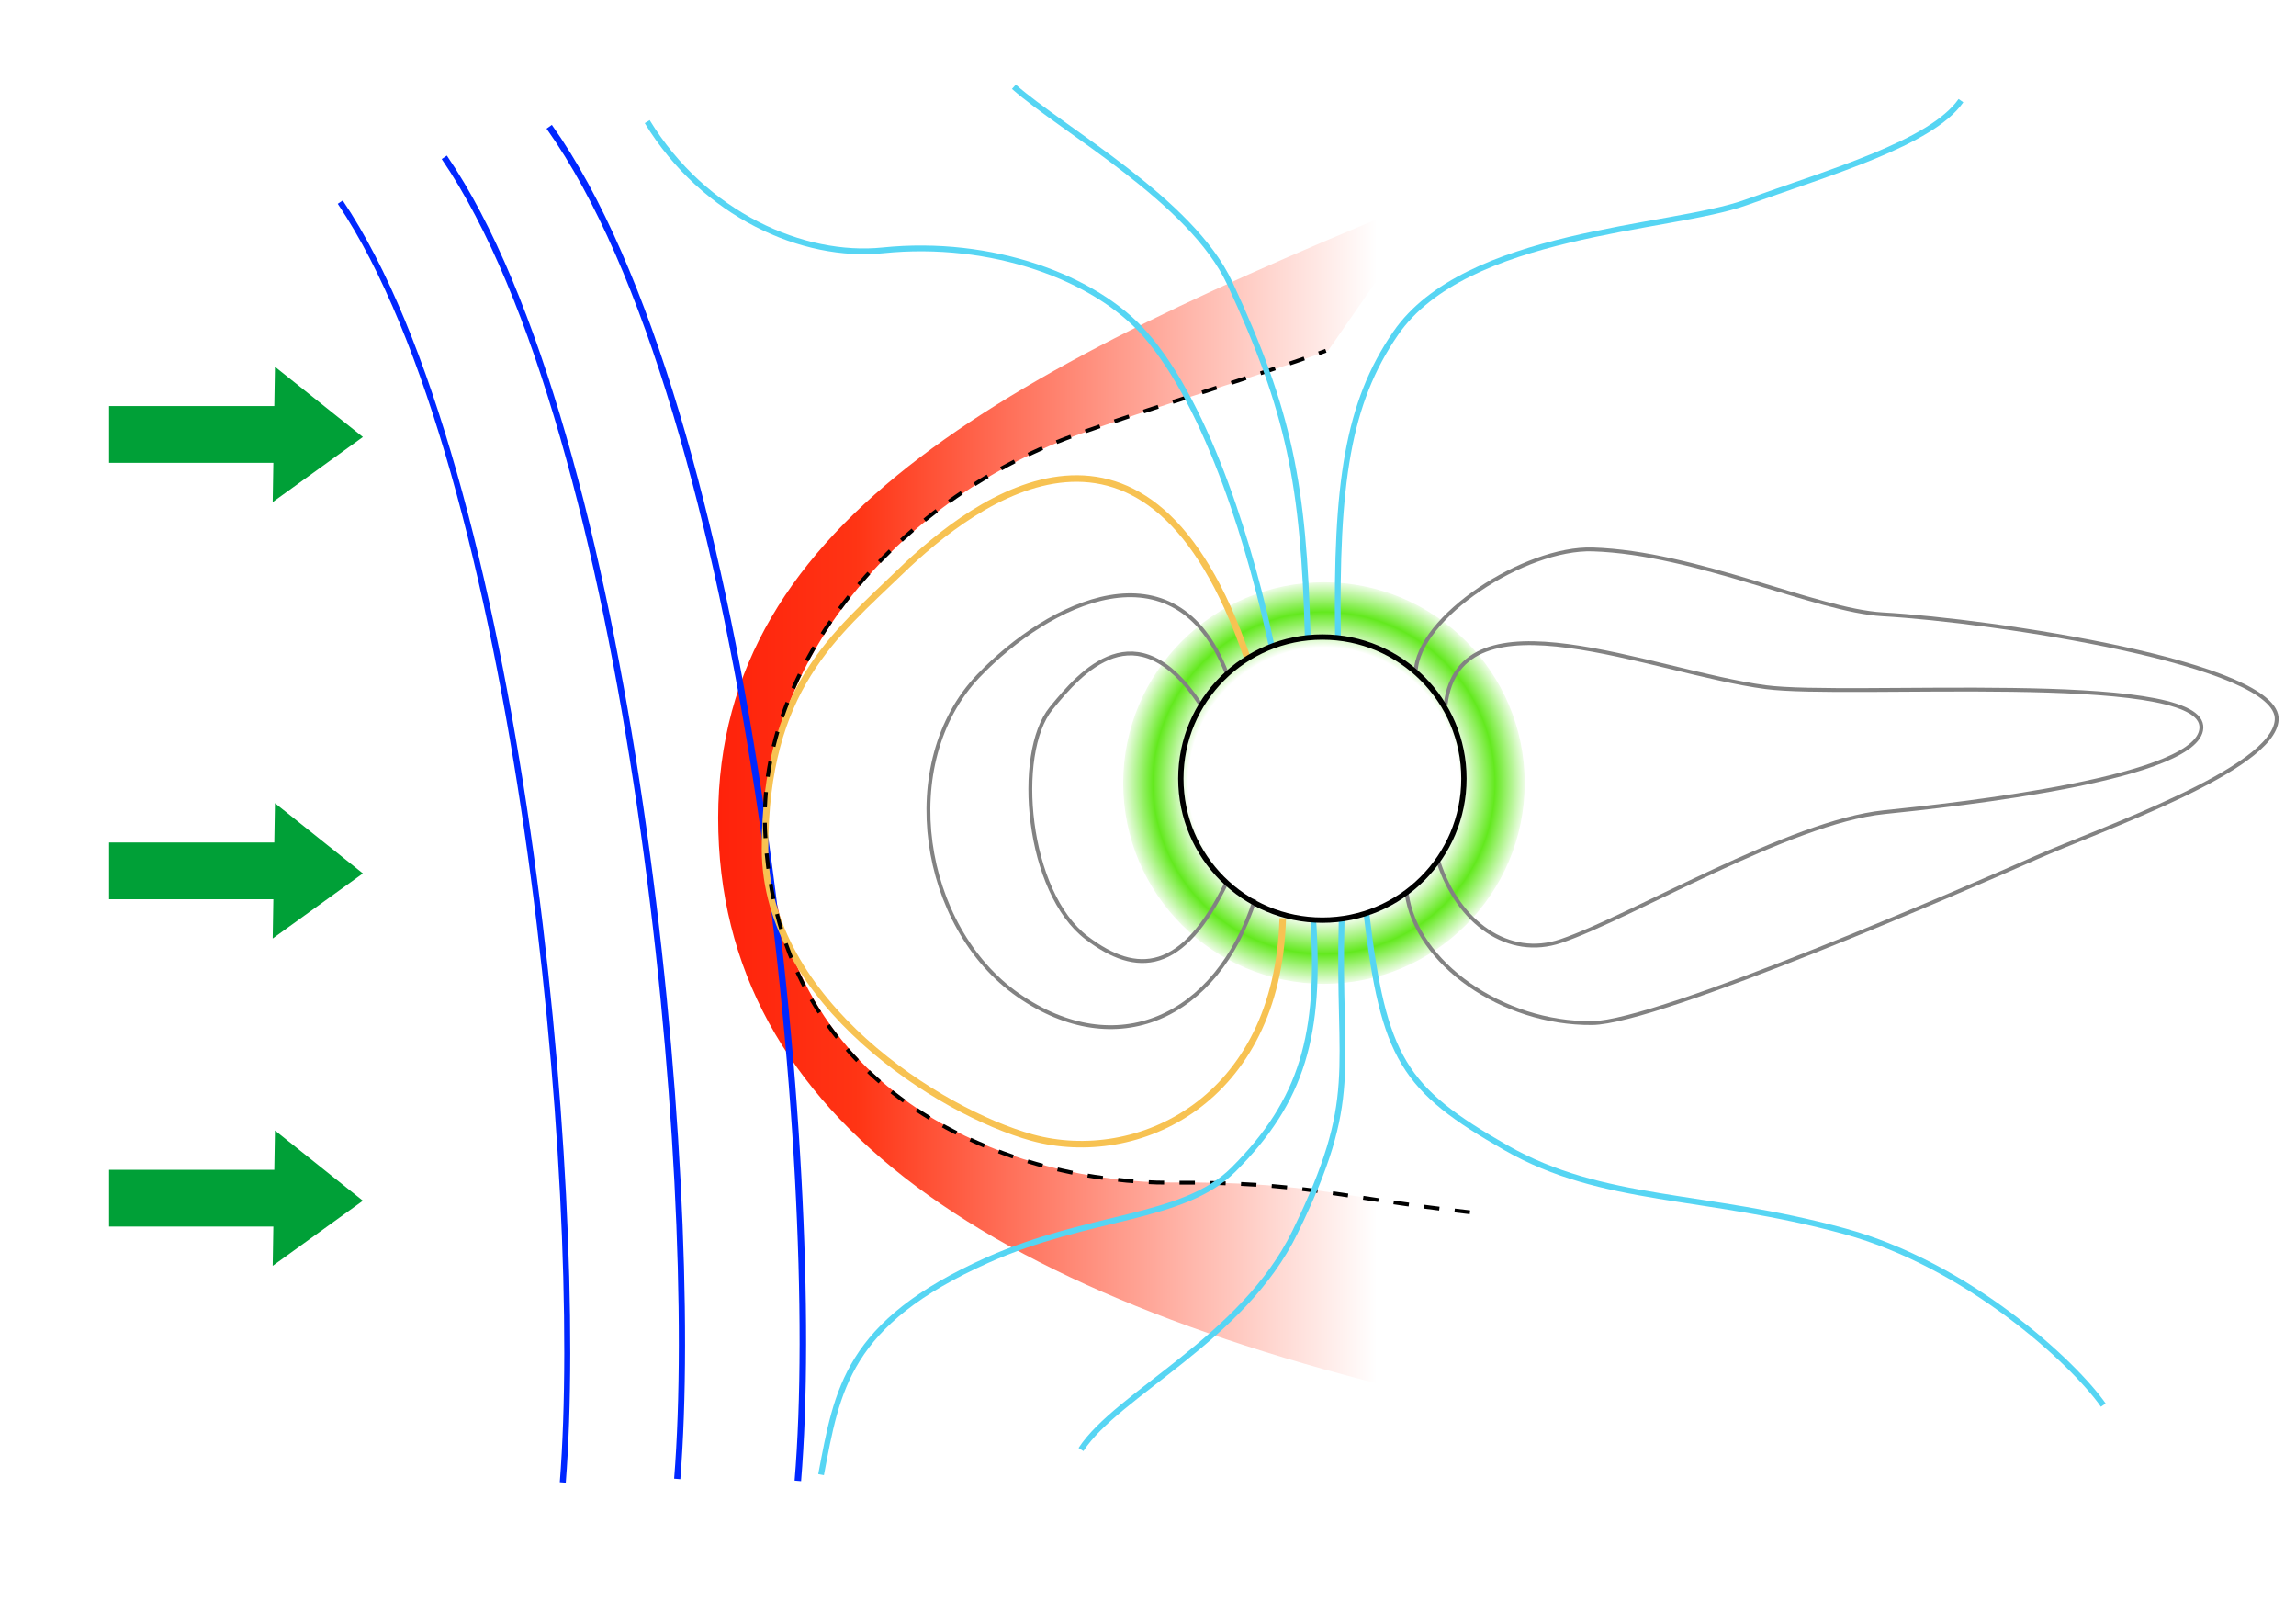
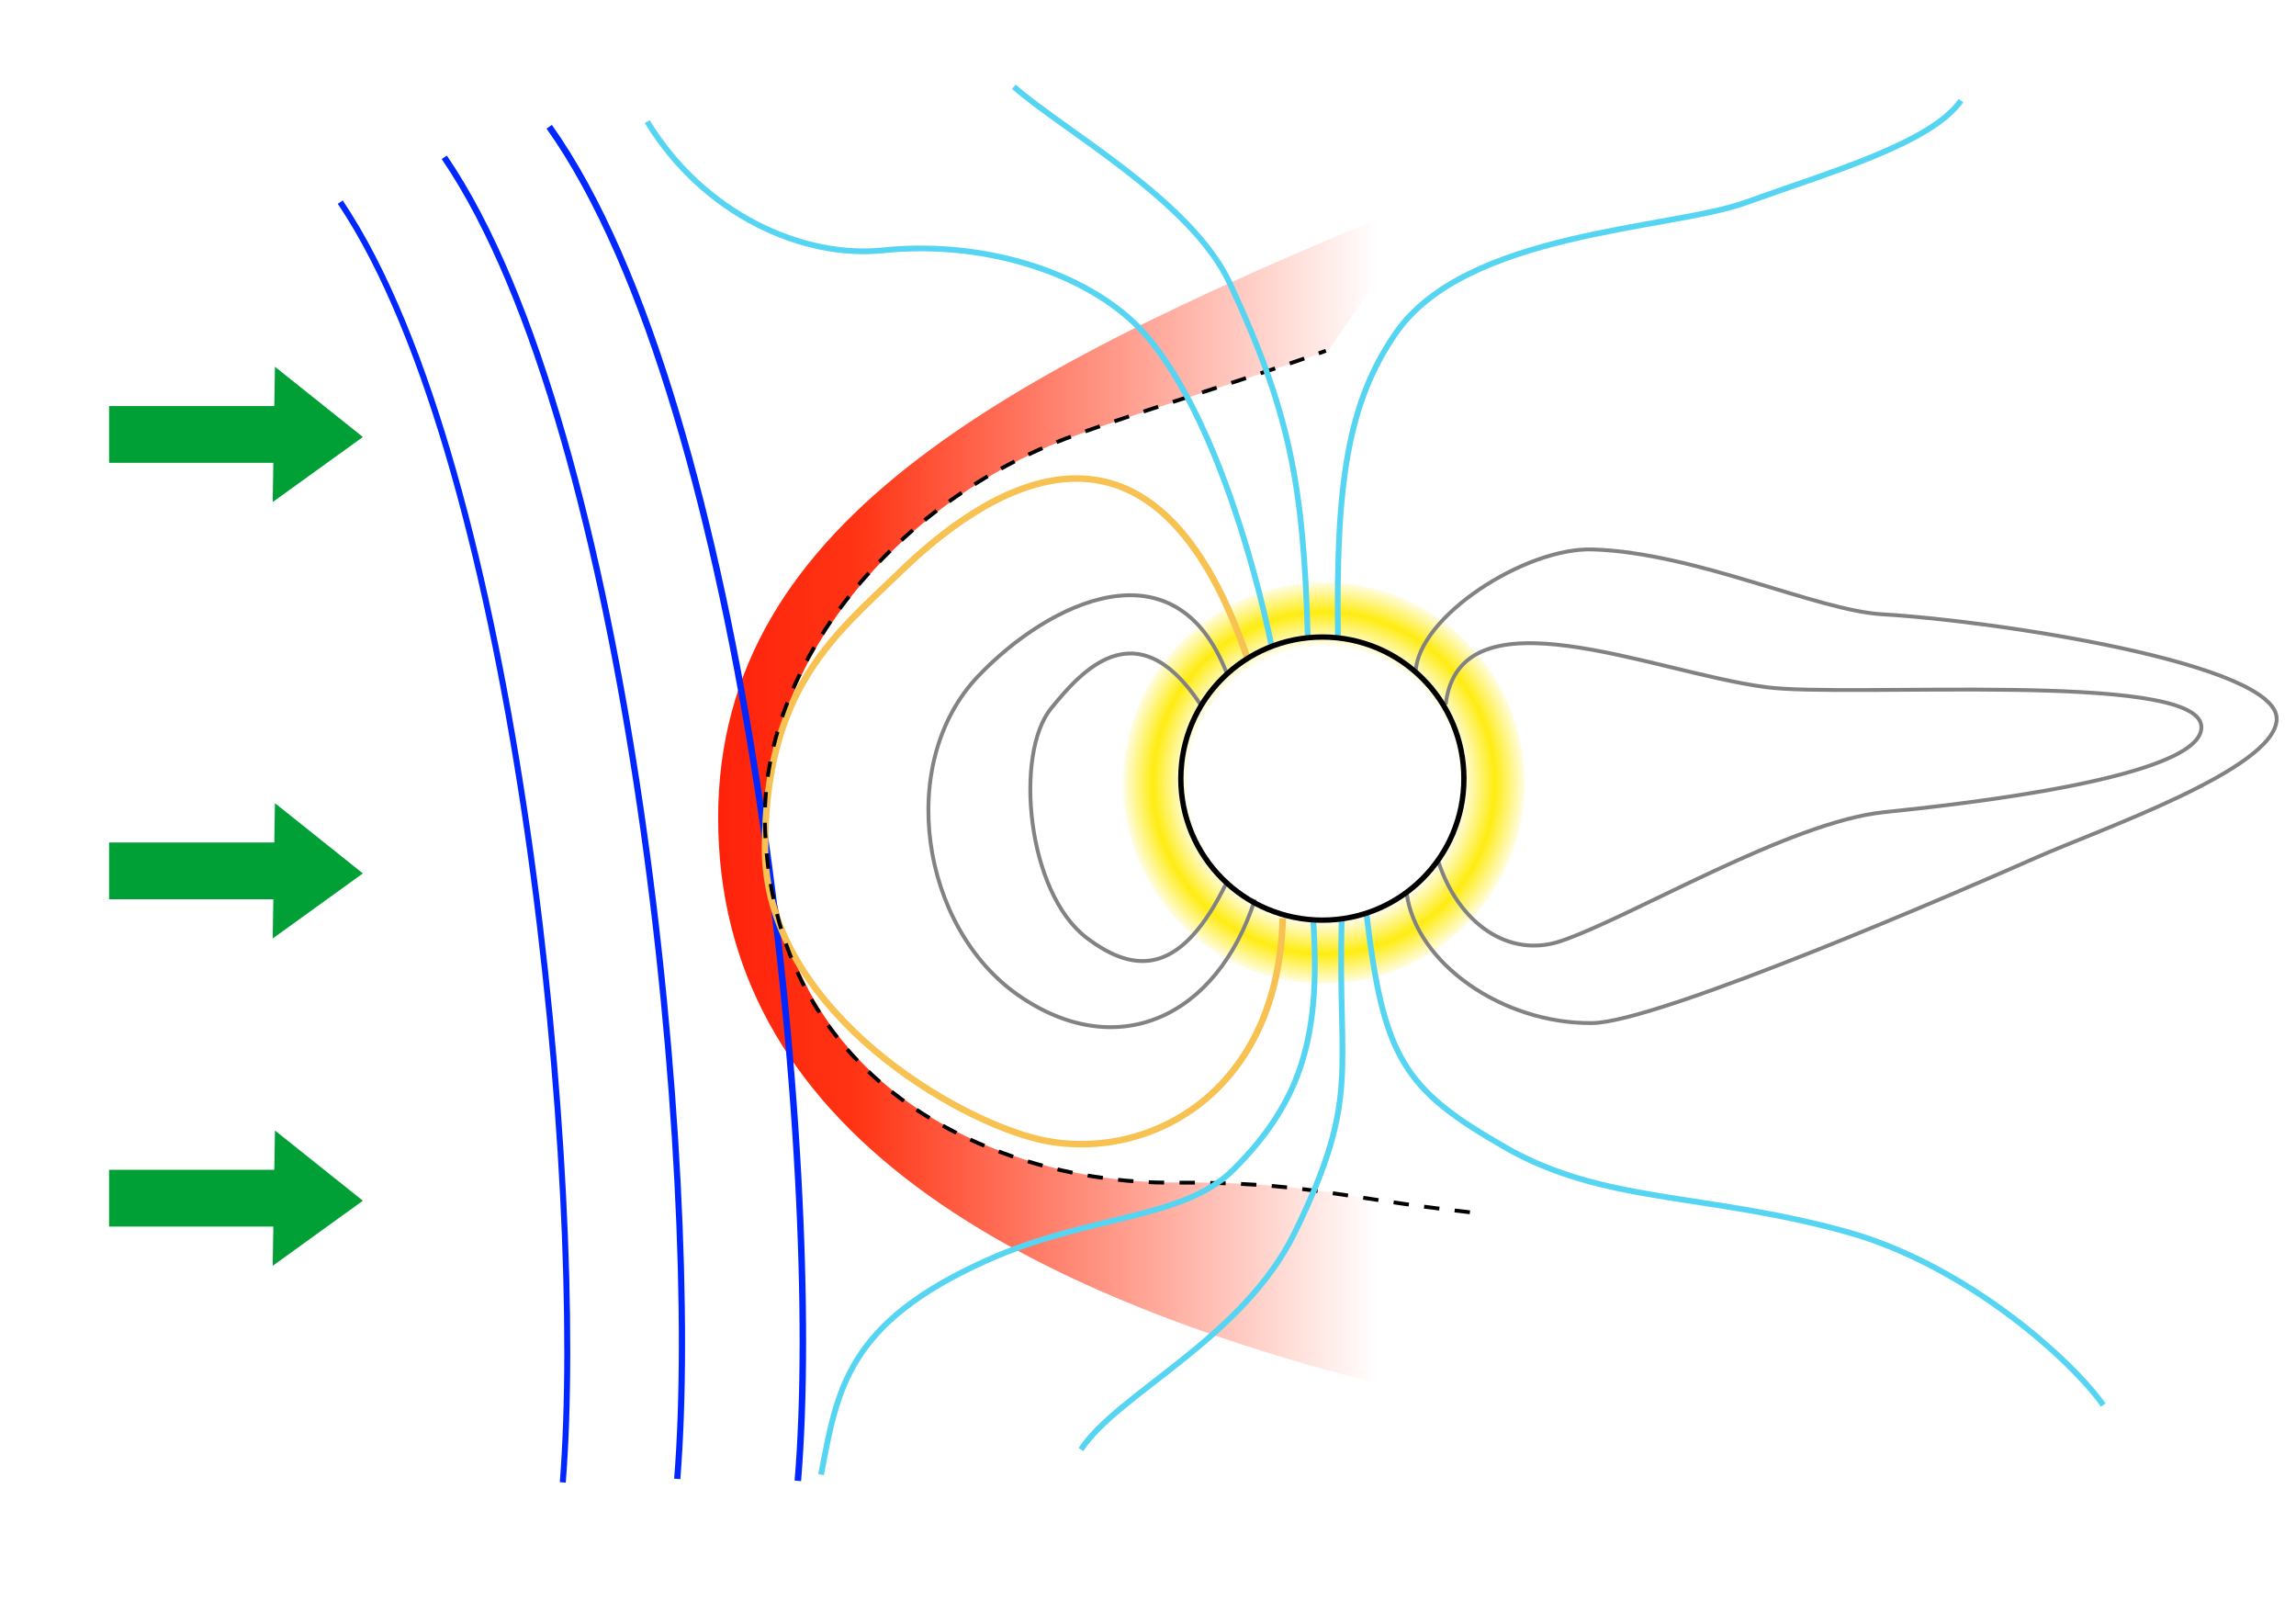
<svg xmlns="http://www.w3.org/2000/svg" xmlns:xlink="http://www.w3.org/1999/xlink" width="297mm" height="210mm" viewBox="0 0 1052.362 744.094" id="svg2" version="1.1">
  <defs id="defs4">
    <linearGradient id="linearGradient4550">
      <stop style="stop-color:#ffffff;stop-opacity:1" offset="0" id="stop4546" />
      <stop id="stop4554" offset="0.663" style="stop-color:#ffffff;stop-opacity:1" />
-       <stop style="stop-color:#63e91e;stop-opacity:1" offset="0.836" id="stop4556" />
+       <stop style="stop-color:#ffec11;stop-opacity:1" offset="0.836" id="stop4556" />
      <stop style="stop-color:#ffffff;stop-opacity:1" offset="1" id="stop4548" />
    </linearGradient>
    <linearGradient id="linearGradient4244">
      <stop style="stop-color:#ff220b;stop-opacity:1" offset="0" id="stop4246" />
      <stop id="stop55" offset="0.209" style="stop-color:#ff3414;stop-opacity:1" />
      <stop style="stop-color:#ffffff;stop-opacity:1" offset="1" id="stop4248" />
    </linearGradient>
    <linearGradient xlink:href="#linearGradient4244" id="linearGradient4250" x1="216.645" y1="694.336" x2="559.278" y2="694.336" gradientUnits="userSpaceOnUse" gradientTransform="matrix(0.8812971,0,0,0.8812971,138.2314,63.2364)" />
    <radialGradient xlink:href="#linearGradient4550" id="radialGradient4558" gradientUnits="userSpaceOnUse" cx="606.823" cy="667.113" fx="606.823" fy="667.113" r="93.754" />
  </defs>
  <g id="layer1" transform="translate(0,-308.2677)">
    <circle style="opacity:1;fill:url(#radialGradient4558);fill-opacity:1;stroke:none;stroke-width:3.473;stroke-linecap:butt;stroke-linejoin:miter;stroke-miterlimit:4;stroke-dasharray:none;stroke-dashoffset:0;stroke-opacity:1" id="path3336-7" cx="606.823" cy="667.113" r="92.017" />
    <path style="opacity:1;fill:url(#linearGradient4250);fill-opacity:1;stroke:none;stroke-width:2;stroke-linecap:butt;stroke-linejoin:miter;stroke-miterlimit:4;stroke-dasharray:8, 8;stroke-dashoffset:0;stroke-opacity:1" d="m 658.324,397.544 c -192.299,78.435 -329.164,147.31 -329.164,285.54 0,138.23 126.29,222.087 346.79,269.677 l -1.189,-89.019 c -61.496,-6.85 -74.748,-13.996 -136.754,-13.573 -70.096,0.479 -181.235,-36.808 -186.311,-161.82 -3.035,-74.737 58.996,-150.413 141.121,-180.419 34.053,-12.442 85.204,-27.667 115.933,-38.998 z" id="path4195-5" />
    <path style="fill:none;fill-rule:evenodd;stroke:#0027ff;stroke-width:2.982;stroke-linecap:butt;stroke-linejoin:miter;stroke-miterlimit:4;stroke-dasharray:none;stroke-opacity:1" d="m 251.718,366.353 c 91.572,128.816 125.961,476.768 113.97,620.547" id="path4306-9" />
    <path style="fill:none;fill-rule:evenodd;stroke:#f7c252;stroke-width:3;stroke-linecap:butt;stroke-linejoin:miter;stroke-miterlimit:4;stroke-dasharray:none;stroke-opacity:1" d="m 571.539,609.3 c -45.119,-131.402 -123.81,-73.066 -159.089,-38.852 -29.518,28.627 -61.96,53.158 -61.801,127.048 0.15,69.842 80.053,120.497 122.447,132.123 47.925,13.143 112.576,-16.471 114.849,-100.558" id="path4197-2" />
    <path style="opacity:1;fill:none;fill-opacity:1;stroke:#000000;stroke-width:1.763;stroke-linecap:butt;stroke-linejoin:miter;stroke-miterlimit:4;stroke-dasharray:7.05, 7.05;stroke-dashoffset:0;stroke-opacity:1" d="m 673.724,863.817 c -61.496,-6.85 -74.748,-13.996 -136.754,-13.573 -70.096,0.479 -181.235,-36.808 -186.311,-161.82 -3.035,-74.737 58.996,-150.413 141.121,-180.419 34.053,-12.442 85.204,-27.667 115.933,-38.998" id="path4142" />
    <path style="fill:none;fill-rule:evenodd;stroke:#56d5f3;stroke-width:2.644;stroke-linecap:butt;stroke-linejoin:miter;stroke-miterlimit:4;stroke-dasharray:none;stroke-opacity:1" d="m 296.646,364.002 c 26.178,42.866 71.645,62.739 107.998,58.998 49.803,-5.126 97.394,12.418 120.156,38.376 29.527,33.672 49.369,101 58.136,143.45" id="path4332" />
    <path style="fill:none;fill-rule:evenodd;stroke:#56d5f3;stroke-width:2.644;stroke-linecap:butt;stroke-linejoin:miter;stroke-miterlimit:4;stroke-dasharray:none;stroke-opacity:1" d="m 464.707,348.021 c 22.506,19.904 81.359,52.132 98.965,90.037 27.255,58.68 33.831,91.842 35.729,162.199" id="path4332-4" />
    <path style="fill:none;fill-rule:evenodd;stroke:#828282;stroke-width:1.763;stroke-linecap:butt;stroke-linejoin:miter;stroke-miterlimit:4;stroke-dasharray:none;stroke-opacity:1" d="m 648.867,616.337 c 0.829,-25.322 50.148,-57.293 81.189,-56.286 47.226,1.532 102.593,28.028 132.795,29.74 50.653,2.871 182.259,22.57 180.661,48.372 -1.413,22.808 -81.06,50.19 -110.236,63.11 -29.54,13.081 -172.94,75.551 -203.502,75.839 -41.343,0.389 -80.823,-27.61 -85.032,-59.497" id="path4353" />
    <path style="fill:none;fill-rule:evenodd;stroke:#828282;stroke-width:1.763;stroke-linecap:butt;stroke-linejoin:miter;stroke-miterlimit:4;stroke-dasharray:none;stroke-opacity:1" d="m 562.245,616.738 c -23.534,-60.896 -81.526,-32.456 -113.763,1.234 -38.108,39.825 -26.521,115.193 18.218,146.36 44.739,31.166 90.946,10.828 108.481,-43.894" id="path4355" />
    <path style="fill:none;fill-rule:evenodd;stroke:#828282;stroke-width:1.763;stroke-linecap:butt;stroke-linejoin:miter;stroke-miterlimit:4;stroke-dasharray:none;stroke-opacity:1" d="m 550.016,630.766 c -29.25,-43.831 -54.577,-14.645 -68.225,2.092 -16.921,20.751 -11.299,84.397 16.437,105.319 22.779,17.183 43.736,16.418 64.192,-25.866" id="path4355-5" />
    <path style="fill:none;fill-rule:evenodd;stroke:#828282;stroke-width:1.763;stroke-linecap:butt;stroke-linejoin:miter;stroke-miterlimit:4;stroke-dasharray:none;stroke-opacity:1" d="m 662.603,631.111 c 6.416,-53.945 94.52,-14.872 146.668,-7.958 37.75,5.005 196.952,-7.524 199.682,17.653 2.6,23.977 -112.993,36.312 -145.414,39.658 -43.376,4.478 -115.768,48.091 -148.058,59.047 -24.188,8.207 -47.104,-8.462 -56.166,-36.302" id="path4372" />
    <path style="fill:none;fill-rule:evenodd;stroke:#56d5f3;stroke-width:2.644;stroke-linecap:butt;stroke-linejoin:miter;stroke-miterlimit:4;stroke-dasharray:none;stroke-opacity:1" d="m 613.251,599.553 c -0.966,-69.51 4.366,-106.506 26.439,-138.533 32.17,-46.679 125.83,-47.477 160.396,-59.928 38.922,-14.02 85.088,-27.221 98.705,-46.709" id="path4374" />
    <path style="fill:none;fill-rule:evenodd;stroke:#0027ff;stroke-width:2.743;stroke-linecap:butt;stroke-linejoin:miter;stroke-miterlimit:4;stroke-dasharray:none;stroke-opacity:1" d="m 155.948,400.9 c 81.955,121.795 112.732,450.78 102.001,586.721" id="path4306-9-0" />
    <path style="fill:none;fill-rule:evenodd;stroke:#0027ff;stroke-width:2.851;stroke-linecap:butt;stroke-linejoin:miter;stroke-miterlimit:4;stroke-dasharray:none;stroke-opacity:1" d="M 203.629,380.36 C 289.426,506.083 321.646,845.679 310.411,986.005" id="path4306-9-4" />
    <flowRoot xml:space="preserve" id="flowRoot4441" style="font-style:normal;font-variant:normal;font-weight:normal;font-stretch:normal;font-size:28.367px;line-height:100%;font-family:sans-serif;-inkscape-font-specification:'sans-serif, Normal';text-align:start;letter-spacing:0px;word-spacing:0px;writing-mode:lr;text-anchor:start;fill:#000000;fill-opacity:1;stroke:none;stroke-width:1px;stroke-linecap:butt;stroke-linejoin:miter;stroke-opacity:1;" transform="matrix(0.8696708,0.1426788,-0.1426788,0.8696708,97.55392,231.7173)">
      <flowRegion id="flowRegion4443">
        <rect id="rect4445" width="305.47" height="52.326" x="708.521" y="604.087" style="font-style:normal;font-variant:normal;font-weight:normal;font-stretch:normal;font-size:28.367px;line-height:100%;font-family:sans-serif;-inkscape-font-specification:'sans-serif, Normal';text-align:start;writing-mode:lr;text-anchor:start;" />
      </flowRegion>
      <flowPara id="flowPara4447" style="font-style:normal;font-variant:normal;font-weight:normal;font-stretch:normal;font-size:28.367px;line-height:100%;font-family:sans-serif;-inkscape-font-specification:'sans-serif, Normal';text-align:start;writing-mode:lr;text-anchor:start;">Magnetopause</flowPara>
    </flowRoot>
    <flowRoot xml:space="preserve" id="flowRoot4449" style="font-style:normal;font-weight:normal;font-size:40px;line-height:125%;font-family:sans-serif;letter-spacing:0px;word-spacing:0px;fill:#0027ff;fill-opacity:1;stroke:none;stroke-width:1px;stroke-linecap:butt;stroke-linejoin:miter;stroke-opacity:1" transform="matrix(0.8812971,0,0,0.8812971,123.2818,2.437029)">
      <flowRegion id="flowRegion4451">
        <rect id="rect4453" width="80.61" height="66.468" x="29.698" y="372.156" style="fill:#0027ff;fill-opacity:1" />
      </flowRegion>
      <flowPara id="flowPara4455">IMF</flowPara>
    </flowRoot>
    <flowRoot xml:space="preserve" id="flowRoot4465" style="font-style:normal;font-variant:normal;font-weight:normal;font-stretch:normal;font-size:28.367px;line-height:125%;font-family:sans-serif;-inkscape-font-specification:'sans-serif, Normal';text-align:start;letter-spacing:0px;word-spacing:0px;writing-mode:lr;text-anchor:start;fill:#56d5f3;fill-opacity:1;stroke:none;stroke-width:1px;stroke-linecap:butt;stroke-linejoin:miter;stroke-opacity:1;" transform="matrix(0.85062,-0.2304997,0.2304997,0.85062,266.7677,518.899)">
      <flowRegion id="flowRegion4467">
        <rect id="rect4469" width="339.411" height="63.64" x="560.029" y="27.088" style="font-style:normal;font-variant:normal;font-weight:normal;font-stretch:normal;font-size:28.367px;line-height:125%;font-family:sans-serif;-inkscape-font-specification:'sans-serif, Normal';text-align:start;writing-mode:lr;text-anchor:start;fill:#56d5f3;fill-opacity:1;stroke:none;stroke-opacity:1;" />
      </flowRegion>
      <flowPara id="flowPara4471">Open Field Lines</flowPara>
    </flowRoot>
    <flowRoot xml:space="preserve" id="flowRoot4473" style="font-style:normal;font-variant:normal;font-weight:normal;font-stretch:normal;font-size:28.367px;line-height:125%;font-family:sans-serif;-inkscape-font-specification:'sans-serif, Normal';text-align:start;letter-spacing:0px;word-spacing:0px;writing-mode:lr;text-anchor:start;fill:#828282;fill-opacity:1;stroke:none;stroke-width:1px;stroke-linecap:butt;stroke-linejoin:miter;stroke-opacity:1;" transform="matrix(0.7716268,-0.425766,0.425766,0.7716268,147.1118,754.2991)">
      <flowRegion id="flowRegion4475">
        <rect id="rect4477" width="381.838" height="60.811" x="688.722" y="382.056" style="font-style:normal;font-variant:normal;font-weight:normal;font-stretch:normal;font-size:28.367px;line-height:125%;font-family:sans-serif;-inkscape-font-specification:'sans-serif, Normal';text-align:start;writing-mode:lr;text-anchor:start;fill:#828282;fill-opacity:1;" />
      </flowRegion>
      <flowPara id="flowPara4479">Closed Field Lines</flowPara>
    </flowRoot>
    <path style="fill:none;fill-rule:evenodd;stroke:#56d5f3;stroke-width:2.644;stroke-linecap:butt;stroke-linejoin:miter;stroke-miterlimit:4;stroke-dasharray:none;stroke-opacity:1" d="m 376.336,984.05 c 7.433,-38.916 11.611,-69.448 76.303,-98.336 46.6,-20.809 89.721,-18.466 112.75,-41.494 31.667,-31.667 40.063,-62 36.492,-115.025" id="path4332-9" />
    <path style="fill:none;fill-rule:evenodd;stroke:#56d5f3;stroke-width:2.644;stroke-linecap:butt;stroke-linejoin:miter;stroke-miterlimit:4;stroke-dasharray:none;stroke-opacity:1" d="m 495.465,972.541 c 16.744,-25.666 74.119,-50.565 98.033,-99.53 30.357,-62.157 19.543,-72.673 21.441,-143.03" id="path4332-4-3" />
    <path style="fill:none;fill-rule:evenodd;stroke:#56d5f3;stroke-width:2.644;stroke-linecap:butt;stroke-linejoin:miter;stroke-miterlimit:4;stroke-dasharray:none;stroke-opacity:1" d="m 626.264,726.534 c 7.847,66.866 17.14,80.949 63.997,107.72 44.604,25.484 90.452,20.585 155.058,38.216 56.751,15.487 105.088,60.221 118.705,79.709" id="path4374-3" />
    <circle style="opacity:1;fill:none;fill-opacity:1;stroke:#000000;stroke-width:2.448;stroke-linecap:butt;stroke-linejoin:miter;stroke-miterlimit:4;stroke-dasharray:none;stroke-dashoffset:0;stroke-opacity:1" id="path3336" cx="606.106" cy="665.072" r="64.873" />
    <flowRoot xml:space="preserve" id="flowRoot4282" style="font-style:normal;font-variant:normal;font-weight:normal;font-stretch:normal;font-size:25px;line-height:125%;font-family:sans-serif;-inkscape-font-specification:'sans-serif, Normal';text-align:start;letter-spacing:0px;word-spacing:0px;writing-mode:lr-tb;text-anchor:start;fill:#00a037;fill-opacity:1;stroke:none;stroke-width:1px;stroke-linecap:butt;stroke-linejoin:miter;stroke-opacity:1" transform="translate(-1,311.2677)">
      <flowRegion id="flowRegion4284">
        <rect id="rect4286" width="193" height="57" x="44" y="270.094" style="font-style:normal;font-variant:normal;font-weight:normal;font-stretch:normal;font-size:25px;line-height:125%;font-family:sans-serif;-inkscape-font-specification:'sans-serif, Normal';text-align:start;writing-mode:lr-tb;text-anchor:start;fill:#00a037;fill-opacity:1" />
      </flowRegion>
      <flowPara id="flowPara4288">Solar Wind</flowPara>
    </flowRoot>
    <flowRoot xml:space="preserve" id="flowRoot4290" style="font-style:normal;font-variant:normal;font-weight:normal;font-stretch:normal;font-size:25px;line-height:125%;font-family:sans-serif;-inkscape-font-specification:'sans-serif, Normal';text-align:start;letter-spacing:0px;word-spacing:0px;writing-mode:lr-tb;text-anchor:start;fill:#ff220b;fill-opacity:1;stroke:none;stroke-width:1px;stroke-linecap:butt;stroke-linejoin:miter;stroke-opacity:1;" transform="matrix(0.7683944,-0.6399765,0.6399765,0.7683944,-537.7867,418.6861)">
      <flowRegion id="flowRegion4292">
        <rect id="rect4294" width="315" height="49" x="577" y="659.094" style="font-style:normal;font-variant:normal;font-weight:normal;font-stretch:normal;font-size:25px;line-height:125%;font-family:sans-serif;-inkscape-font-specification:'sans-serif, Normal';text-align:start;writing-mode:lr-tb;text-anchor:start;fill:#ff220b;fill-opacity:1;" />
      </flowRegion>
      <flowPara id="flowPara4296">Magnetosheath</flowPara>
    </flowRoot>
    <path id="use4298" d="m 126.506,477.361 -1.006,60 40,-28.854 -38.994,-31.146 z m -76.006,17.5 0,25 75,0 0,-25 -75,0 z" style="opacity:1;fill:#00a037;fill-opacity:1;stroke:#00a037;stroke-width:1;stroke-linecap:butt;stroke-linejoin:miter;stroke-miterlimit:4;stroke-dasharray:none;stroke-dashoffset:0;stroke-opacity:1" />
    <use x="0" y="0" xlink:href="#use4298" id="use4308" transform="translate(0,350)" width="100%" height="100%" />
    <use x="0" y="0" xlink:href="#use4308" id="use4310" transform="translate(0,-150)" width="100%" height="100%" />
  </g>
</svg>
